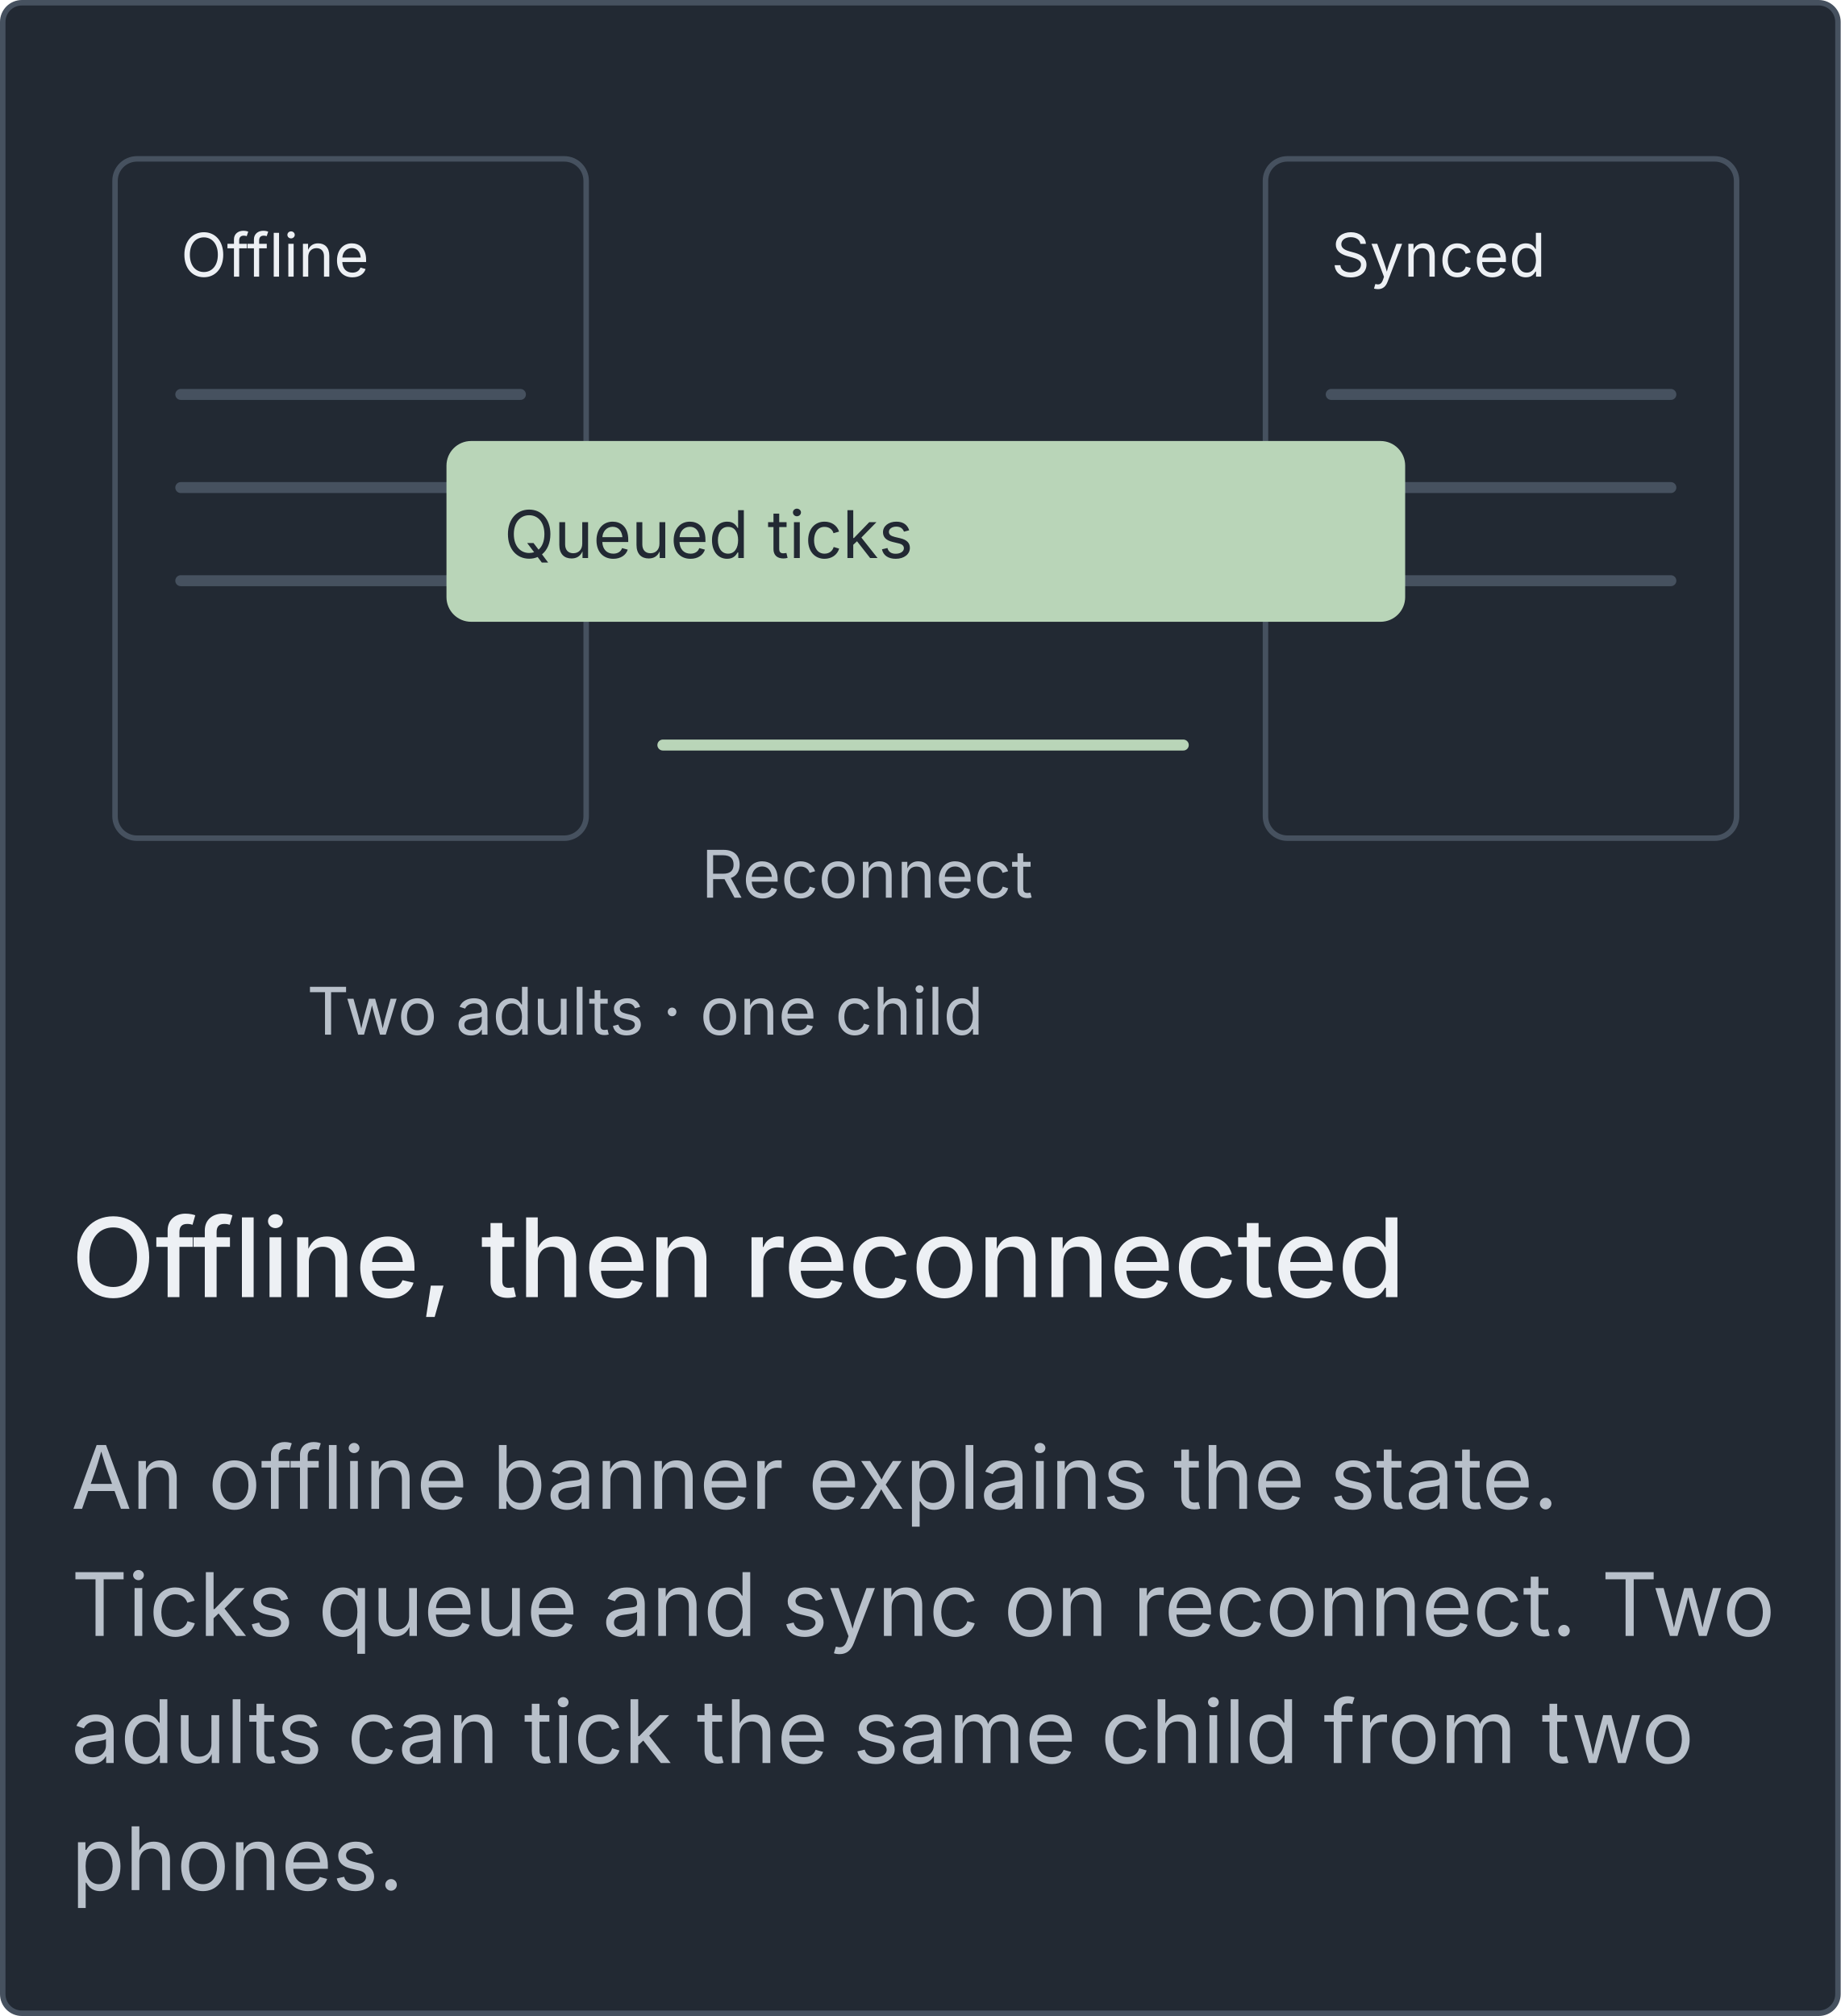
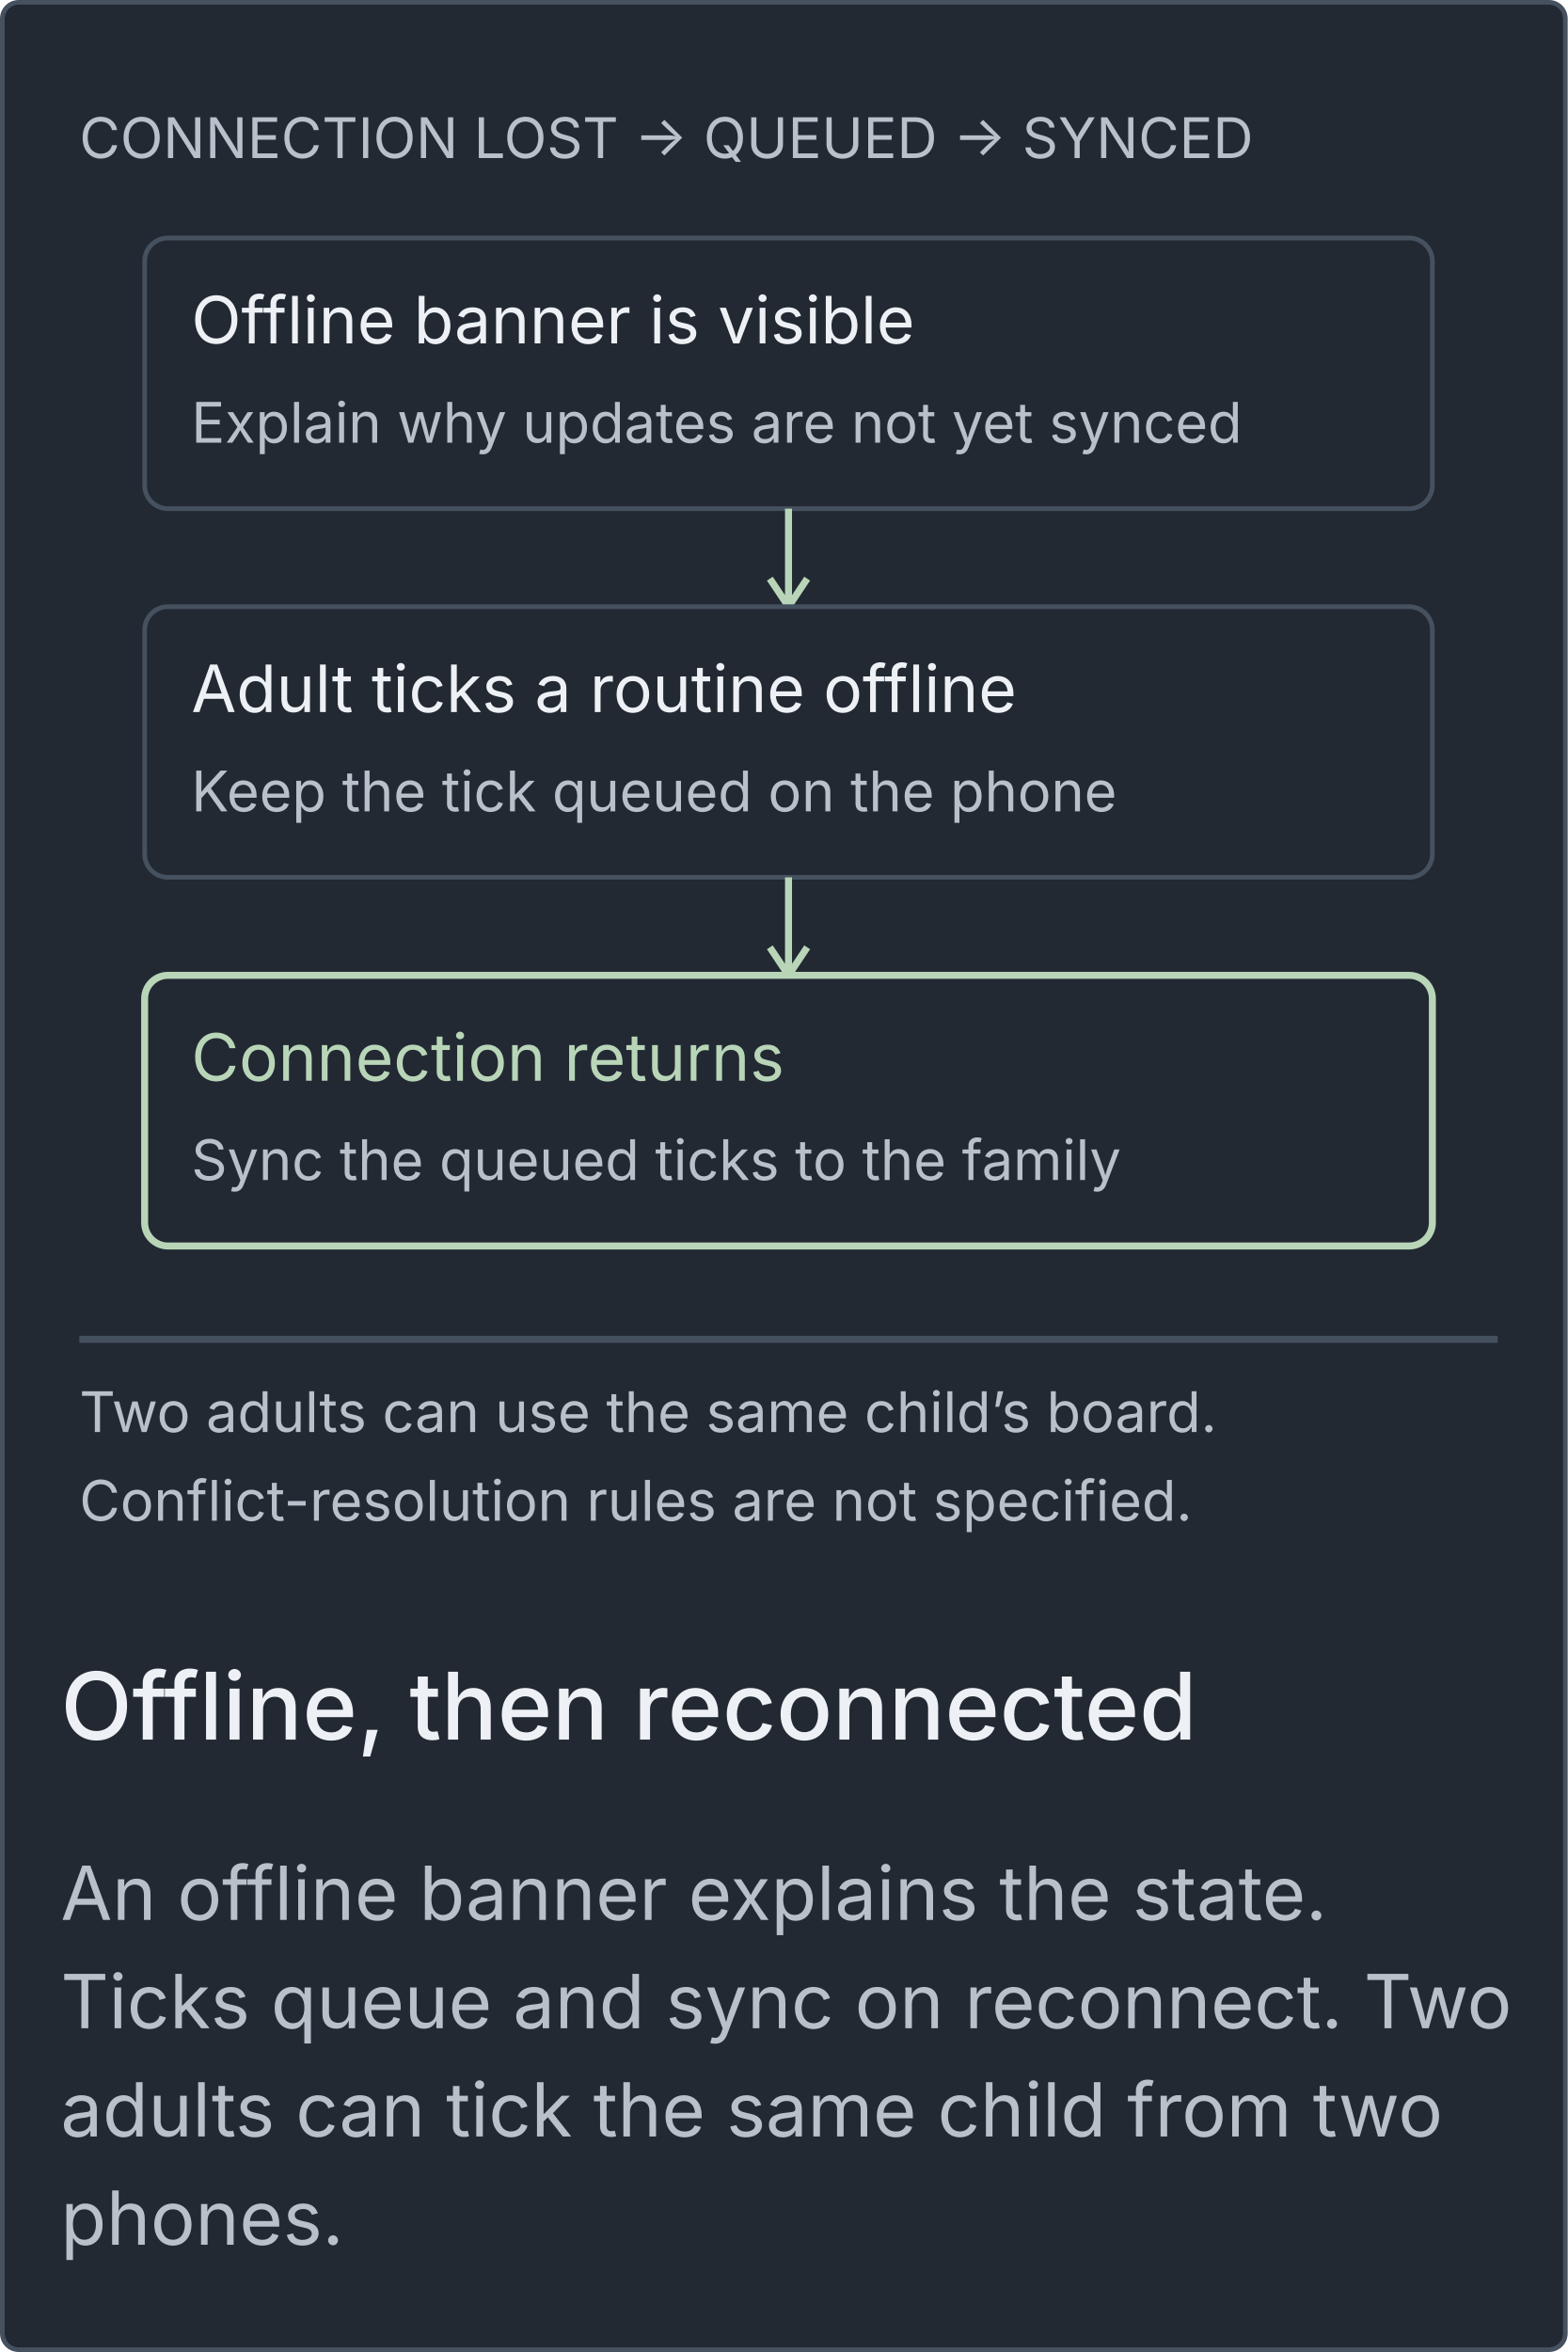
- <svg xmlns="http://www.w3.org/2000/svg" width="336" height="368" viewBox="0 0 336 368" fill="none">
-   <rect x="0.5" y="0.5" width="335" height="367" rx="3.5" fill="#222933" />
-   <rect x="0.5" y="0.5" width="335" height="367" rx="3.5" stroke="#46515F" />
-   <path d="M103 29H25C22.791 29 21 30.791 21 33V149C21 151.209 22.791 153 25 153H103C105.209 153 107 151.209 107 149V33C107 30.791 105.209 29 103 29Z" fill="#222933" stroke="#46515F" />
-   <text fill="#EDF0F4" style="white-space: pre" xml:space="preserve" font-family="Inter" font-size="11" letter-spacing="0em">
-     <tspan x="33" y="50.5">Offline</tspan>
+ <svg xmlns="http://www.w3.org/2000/svg" width="336" height="504" viewBox="0 0 336 504" fill="none">
+   <rect x="0.5" y="0.5" width="335" height="503" rx="3.5" fill="#222933" />
+   <rect x="0.5" y="0.5" width="335" height="503" rx="3.5" stroke="#46515F" />
+   <text fill="#B8C0CA" style="white-space: pre" xml:space="preserve" font-family="Inter" font-size="12" letter-spacing="0em">
+     <tspan x="17" y="33.864">CONNECTION LOST → QUEUED → SYNCED</tspan>
  </text>
-   <path d="M33 72H95" stroke="#46515F" stroke-width="2" stroke-linecap="round" stroke-linejoin="round" />
-   <path d="M33 89H95" stroke="#46515F" stroke-width="2" stroke-linecap="round" stroke-linejoin="round" />
-   <path d="M33 106H95" stroke="#46515F" stroke-width="2" stroke-linecap="round" stroke-linejoin="round" />
-   <path d="M313 29H235C232.791 29 231 30.791 231 33V149C231 151.209 232.791 153 235 153H313C315.209 153 317 151.209 317 149V33C317 30.791 315.209 29 313 29Z" fill="#222933" stroke="#46515F" />
-   <text fill="#EDF0F4" style="white-space: pre" xml:space="preserve" font-family="Inter" font-size="11" letter-spacing="0em">
-     <tspan x="243" y="50.5">Synced</tspan>
-   </text>
-   <path d="M243 72H305" stroke="#46515F" stroke-width="2" stroke-linecap="round" stroke-linejoin="round" />
-   <path d="M243 89H305" stroke="#46515F" stroke-width="2" stroke-linecap="round" stroke-linejoin="round" />
-   <path d="M243 106H305" stroke="#46515F" stroke-width="2" stroke-linecap="round" stroke-linejoin="round" />
-   <path d="M252 81H86C83.791 81 82 82.791 82 85V109C82 111.209 83.791 113 86 113H252C254.209 113 256 111.209 256 109V85C256 82.791 254.209 81 252 81Z" fill="#B9D5B8" stroke="#B9D5B8" />
-   <text fill="#222933" style="white-space: pre" xml:space="preserve" font-family="Inter" font-size="12" letter-spacing="0em">
-     <tspan x="92" y="101.864">Queued ticks</tspan>
-   </text>
-   <path d="M121 136H216" stroke="#B9D5B8" stroke-width="2" stroke-linecap="round" stroke-linejoin="round" />
-   <text fill="#B8C0CA" style="white-space: pre" xml:space="preserve" font-family="Inter" font-size="12" letter-spacing="0em">
-     <tspan x="128" y="163.864">Reconnect</tspan>
+   <path d="M302 51H36C33.239 51 31 53.239 31 56V104C31 106.761 33.239 109 36 109H302C304.761 109 307 106.761 307 104V56C307 53.239 304.761 51 302 51Z" fill="#222933" stroke="#46515F" />
+   <text fill="#EDF0F4" style="white-space: pre" xml:space="preserve" font-family="Inter" font-size="14" letter-spacing="0em">
+     <tspan x="41" y="73.591">Offline banner is visible</tspan>
  </text>
  <text fill="#B8C0CA" style="white-space: pre" xml:space="preserve" font-family="Inter" font-size="12" letter-spacing="0em">
-     <tspan x="56" y="188.864">Two adults · one child</tspan>
+     <tspan x="41" y="94.864">Explain why updates are not yet synced</tspan>
+   </text>
+   <path d="M169 109V130M173 124L169 130L165 124" stroke="#B9D5B8" stroke-width="1.5" stroke-linejoin="round" />
+   <path d="M302 130H36C33.239 130 31 132.239 31 135V183C31 185.761 33.239 188 36 188H302C304.761 188 307 185.761 307 183V135C307 132.239 304.761 130 302 130Z" fill="#222933" stroke="#46515F" />
+   <text fill="#EDF0F4" style="white-space: pre" xml:space="preserve" font-family="Inter" font-size="14" letter-spacing="0em">
+     <tspan x="41" y="152.591">Adult ticks a routine offline</tspan>
+   </text>
+   <text fill="#B8C0CA" style="white-space: pre" xml:space="preserve" font-family="Inter" font-size="12" letter-spacing="0em">
+     <tspan x="41" y="173.864">Keep the tick queued on the phone</tspan>
+   </text>
+   <path d="M169 188V209M173 203L169 209L165 203" stroke="#B9D5B8" stroke-width="1.5" stroke-linejoin="round" />
+   <path d="M302 209H36C33.239 209 31 211.239 31 214V262C31 264.761 33.239 267 36 267H302C304.761 267 307 264.761 307 262V214C307 211.239 304.761 209 302 209Z" fill="#222933" stroke="#B9D5B8" stroke-width="1.5" />
+   <text fill="#B9D5B8" style="white-space: pre" xml:space="preserve" font-family="Inter" font-size="14" letter-spacing="0em">
+     <tspan x="41" y="231.591">Connection returns</tspan>
+   </text>
+   <text fill="#B8C0CA" style="white-space: pre" xml:space="preserve" font-family="Inter" font-size="12" letter-spacing="0em">
+     <tspan x="41" y="252.864">Sync the queued ticks to the family</tspan>
+   </text>
+   <path d="M17 287H321" stroke="#46515F" stroke-width="1.5" stroke-linejoin="round" />
+   <text fill="#B8C0CA" style="white-space: pre" xml:space="preserve" font-family="Inter" font-size="12" letter-spacing="0em">
+     <tspan x="17" y="306.864">Two adults can use the same child’s board.</tspan>
+   </text>
+   <text fill="#B8C0CA" style="white-space: pre" xml:space="preserve" font-family="Inter" font-size="12" letter-spacing="0em">
+     <tspan x="17" y="325.864">Conflict-resolution rules are not specified.</tspan>
  </text>
  <text fill="#EDF0F4" style="white-space: pre" xml:space="preserve" font-family="Inter" font-size="20" font-weight="500" letter-spacing="0em">
-     <tspan x="13" y="236.773">Offline, then reconnected</tspan>
+     <tspan x="13" y="372.773">Offline, then reconnected</tspan>
  </text>
  <text fill="#B8C0CA" style="white-space: pre" xml:space="preserve" font-family="Inter" font-size="16" letter-spacing="0em">
-     <tspan x="13" y="275.418">An offline banner explains the state. </tspan>
-     <tspan x="13" y="298.618">Ticks queue and sync on reconnect. Two </tspan>
-     <tspan x="13" y="321.818">adults can tick the same child from two </tspan>
-     <tspan x="13" y="345.018">phones.</tspan>
+     <tspan x="13" y="411.418">An offline banner explains the state. </tspan>
+     <tspan x="13" y="434.618">Ticks queue and sync on reconnect. Two </tspan>
+     <tspan x="13" y="457.818">adults can tick the same child from two </tspan>
+     <tspan x="13" y="481.018">phones.</tspan>
  </text>
</svg>
